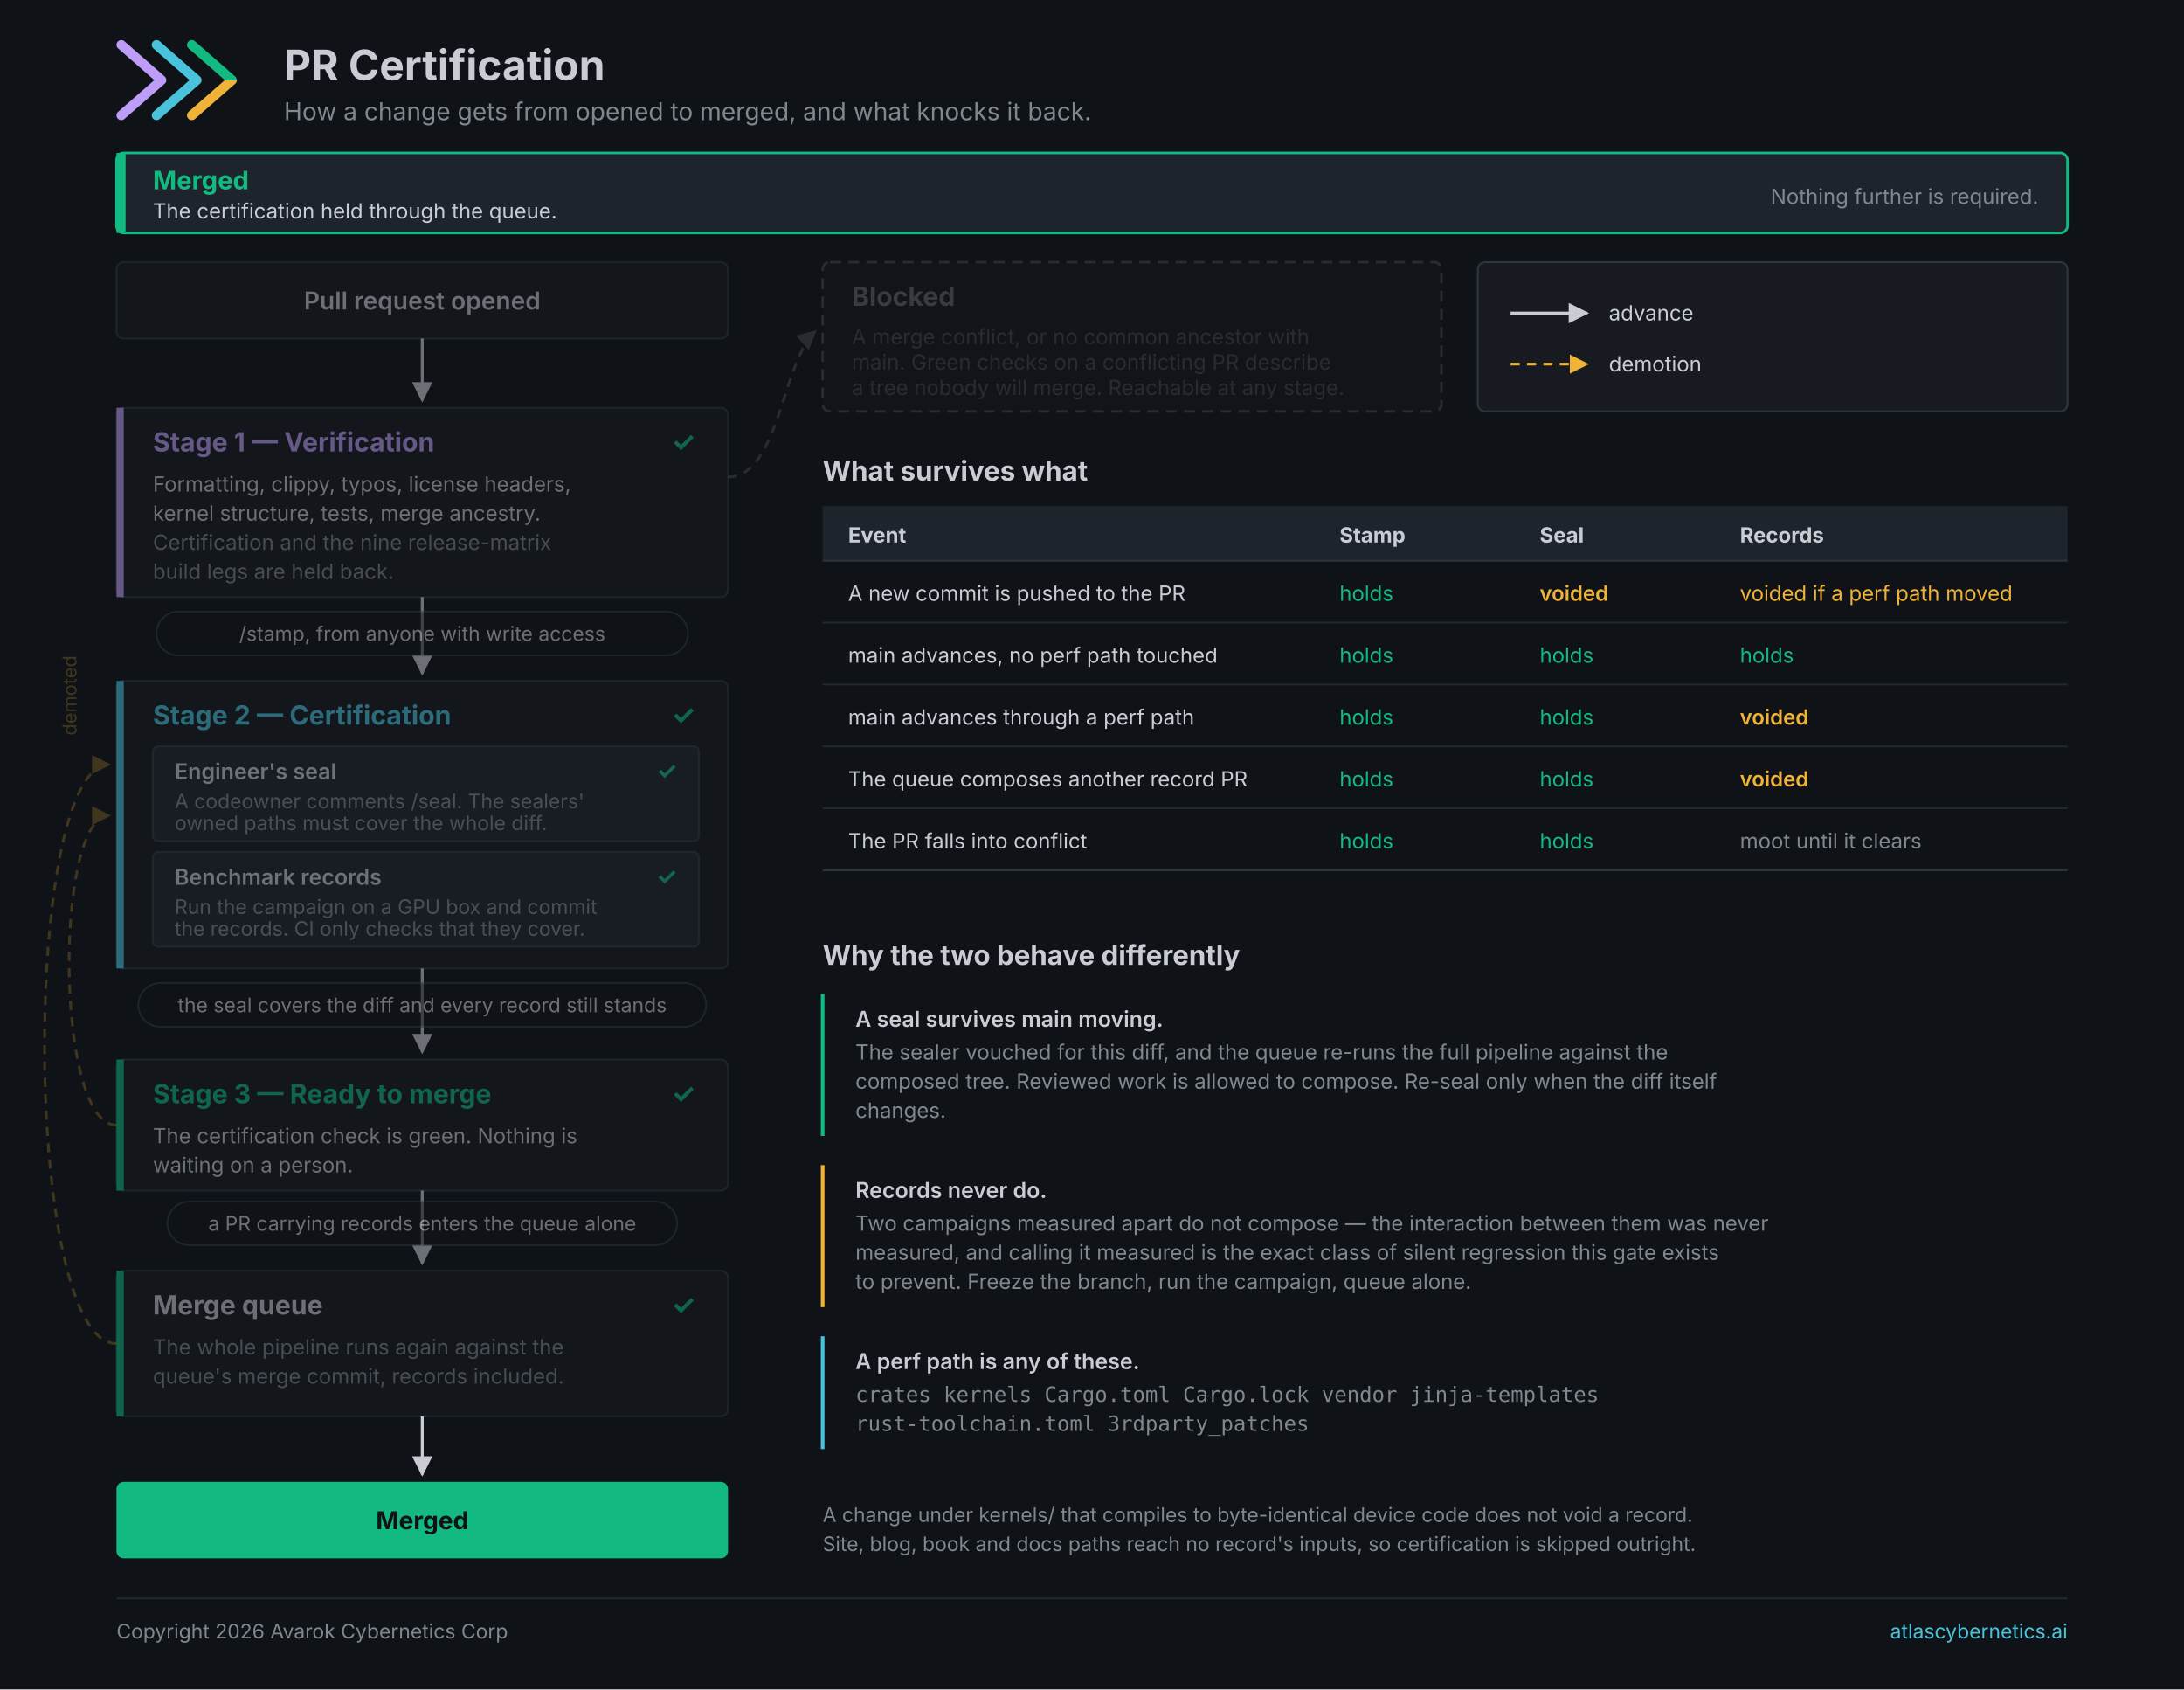
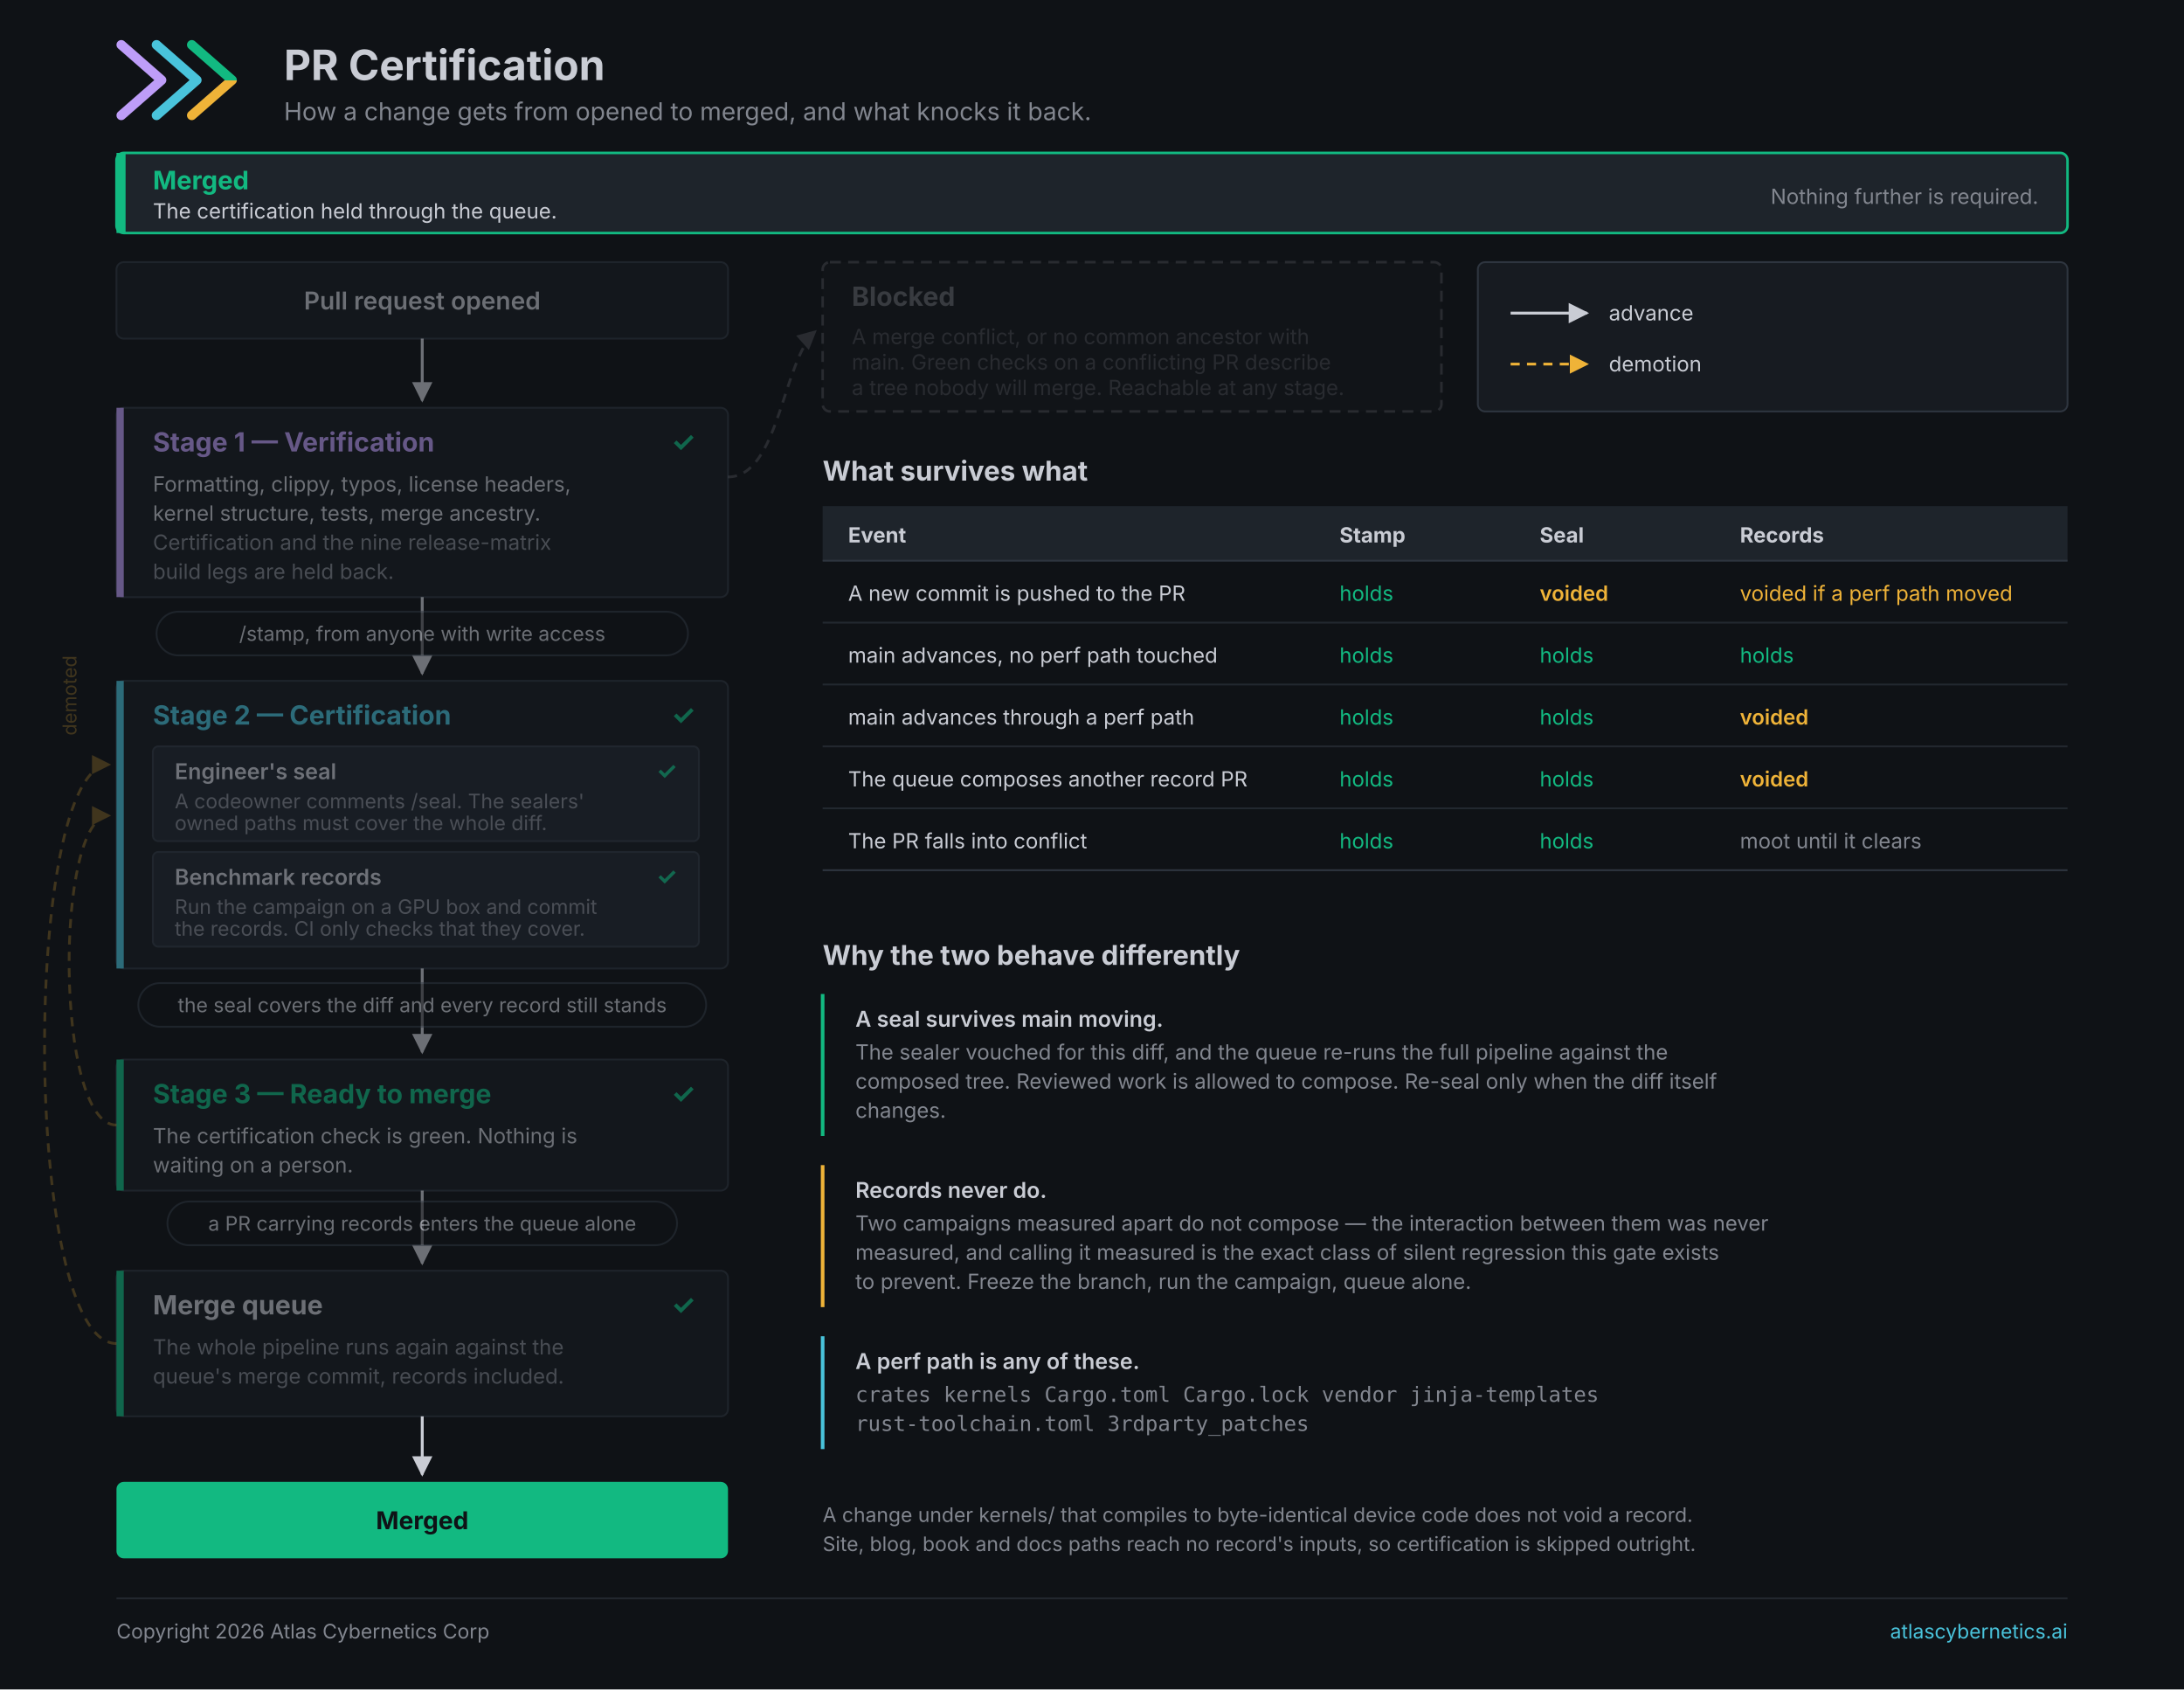
- <svg xmlns="http://www.w3.org/2000/svg" xmlns:xlink="http://www.w3.org/1999/xlink" viewBox="0 0 1200 928" width="1200" height="928" font-family="Inter, ui-sans-serif, system-ui, Segoe UI, Helvetica, Arial, sans-serif" role="img" aria-label="Avarok PR Certification — Merged">
+ <svg xmlns="http://www.w3.org/2000/svg" xmlns:xlink="http://www.w3.org/1999/xlink" viewBox="0 0 1200 928" width="1200" height="928" font-family="Inter, ui-sans-serif, system-ui, Segoe UI, Helvetica, Arial, sans-serif" role="img" aria-label="Atlas PR Certification — Merged">
  <defs>
    <linearGradient id="avarokGoldCut" x1="0" y1="0" x2="0" y2="1">
      <stop offset="0.5" stop-color="#12B981" />
      <stop offset="0.5" stop-color="#EFB338" />
    </linearGradient>
    <marker id="tipInk" viewBox="0 0 10 10" refX="9" refY="5" markerWidth="7" markerHeight="7" orient="auto-start-reverse">
      <path d="M 0 0 L 10 5 L 0 10 z" fill="#C9CCD4" />
    </marker>
    <marker id="tipGold" viewBox="0 0 10 10" refX="9" refY="5" markerWidth="7" markerHeight="7" orient="auto-start-reverse">
      <path d="M 0 0 L 10 5 L 0 10 z" fill="#EFB338" />
    </marker>
    <marker id="tipMuted" viewBox="0 0 10 10" refX="9" refY="5" markerWidth="7" markerHeight="7" orient="auto-start-reverse">
      <path d="M 0 0 L 10 5 L 0 10 z" fill="#82868F" />
    </marker>
    <marker id="tipAccent" viewBox="0 0 10 10" refX="9" refY="5" markerWidth="7" markerHeight="7" orient="auto-start-reverse">
      <path d="M 0 0 L 10 5 L 0 10 z" fill="#12B981" />
    </marker>
  </defs>
  <rect width="1200" height="928" fill="#0F1216" />
  <g transform="translate(64 22) scale(0.06918)">
    <g fill="none" stroke-width="76" stroke-linecap="round" stroke-linejoin="round">
      <path d="M38 38L358 318L38 598" stroke="#BE9DF8" />
      <path d="M318 38L638 318L318 598" stroke="#49C3DB" />
      <path d="M598 38L918 318L598 598" stroke="url(#avarokGoldCut)" />
    </g>
  </g>
  <text x="156" y="44" font-size="23" fill="#C9CCD4" font-weight="650">PR Certification</text>
  <text x="156" y="66" font-size="13.5" fill="#82868F">How a change gets from opened to merged, and what knocks it back.</text>
  <rect x="64" y="84" width="1072" height="44" rx="4" fill="#1E242B" stroke="#12B981" stroke-width="1.4" />
  <rect x="64" y="84" width="5" height="44" fill="#12B981" />
  <text x="84" y="104" font-size="14" fill="#12B981" font-weight="650">Merged</text>
  <text x="84" y="120" font-size="11.5" fill="#C9CCD4">The certification held through the queue.</text>
  <text x="1120" y="112" font-size="11.5" fill="#82868F" text-anchor="end">Nothing further is required.</text>
  <g opacity="0.5">
    <rect x="64" y="144" width="336" height="42" rx="4" fill="#171B21" stroke="#2E353F" stroke-width="1" />
    <text x="232" y="170" font-size="13.5" fill="#C9CCD4" font-weight="600" text-anchor="middle">Pull request opened</text>
  </g>
  <path d="M 232 186 L 232 220" stroke="#C9CCD4" stroke-width="1.6" fill="none" marker-end="url(#tipInk)" opacity="0.5" />
  <g opacity="0.5">
    <rect x="64" y="224" width="336" height="104" rx="4" fill="#171B21" stroke="#2E353F" stroke-width="1.0" />
    <rect x="64" y="224" width="4" height="104" fill="#BE9DF8" />
    <text x="84" y="248" font-size="14.5" fill="#BE9DF8" font-weight="650">Stage 1 — Verification</text>
    <text x="84" y="270" font-size="11.5" fill="#C9CCD4">Formatting, clippy, typos, license headers,</text>
    <text x="84" y="286" font-size="11.5" fill="#C9CCD4">kernel structure, tests, merge ancestry.</text>
    <text x="84" y="302" font-size="11.5" fill="#82868F">Certification and the nine release-matrix</text>
    <text x="84" y="318" font-size="11.5" fill="#82868F">build legs are held back.</text>
    <text x="382" y="248" font-size="15" fill="#12B981" font-weight="650" text-anchor="end">✓</text>
  </g>
  <path d="M 232 328 L 232 370" stroke="#C9CCD4" stroke-width="1.6" fill="none" marker-end="url(#tipInk)" opacity="0.5" />
  <g opacity="0.5">
    <rect x="86.0" y="336" width="292" height="24" rx="12" fill="#0F1216" stroke="#2E353F" stroke-width="1" />
    <text x="232" y="352" font-size="11" fill="#C9CCD4" text-anchor="middle">/stamp, from anyone with write access</text>
  </g>
  <g opacity="0.5">
    <rect x="64" y="374" width="336" height="158" rx="4" fill="#171B21" stroke="#2E353F" stroke-width="1.0" />
    <rect x="64" y="374" width="4" height="158" fill="#49C3DB" />
    <text x="84" y="398" font-size="14.5" fill="#49C3DB" font-weight="650">Stage 2 — Certification</text>
    <text x="382" y="398" font-size="15" fill="#12B981" font-weight="650" text-anchor="end">✓</text>
  </g>
  <g opacity="0.5">
    <rect x="84" y="410" width="300" height="52" rx="3" fill="#1E242B" stroke="#2E353F" stroke-width="1" />
    <text x="96" y="428" font-size="12" fill="#C9CCD4" font-weight="600">Engineer's seal</text>
    <text x="96" y="444" font-size="11" fill="#82868F">A codeowner comments /seal. The sealers'</text>
    <text x="96" y="456" font-size="11" fill="#82868F">owned paths must cover the whole diff.</text>
    <text x="372" y="428" font-size="13" fill="#12B981" font-weight="650" text-anchor="end">✓</text>
  </g>
  <g opacity="0.5">
    <rect x="84" y="468" width="300" height="52" rx="3" fill="#1E242B" stroke="#2E353F" stroke-width="1" />
    <text x="96" y="486" font-size="12" fill="#C9CCD4" font-weight="600">Benchmark records</text>
    <text x="96" y="502" font-size="11" fill="#82868F">Run the campaign on a GPU box and commit</text>
    <text x="96" y="514" font-size="11" fill="#82868F">the records. CI only checks that they cover.</text>
    <text x="372" y="486" font-size="13" fill="#12B981" font-weight="650" text-anchor="end">✓</text>
  </g>
  <path d="M 232 532 L 232 578" stroke="#C9CCD4" stroke-width="1.6" fill="none" marker-end="url(#tipInk)" opacity="0.5" />
  <g opacity="0.5">
    <rect x="76.0" y="540" width="312" height="24" rx="12" fill="#0F1216" stroke="#2E353F" stroke-width="1" />
    <text x="232" y="556" font-size="11" fill="#C9CCD4" text-anchor="middle">the seal covers the diff and every record still stands</text>
  </g>
  <g opacity="0.5">
    <rect x="64" y="582" width="336" height="72" rx="4" fill="#171B21" stroke="#2E353F" stroke-width="1.0" />
    <rect x="64" y="582" width="4" height="72" fill="#12B981" />
    <text x="84" y="606" font-size="14.5" fill="#12B981" font-weight="650">Stage 3 — Ready to merge</text>
    <text x="84" y="628" font-size="11.5" fill="#C9CCD4">The certification check is green. Nothing is</text>
    <text x="84" y="644" font-size="11.5" fill="#C9CCD4">waiting on a person.</text>
    <text x="382" y="606" font-size="15" fill="#12B981" font-weight="650" text-anchor="end">✓</text>
  </g>
  <path d="M 232 654 L 232 694" stroke="#C9CCD4" stroke-width="1.6" fill="none" marker-end="url(#tipInk)" opacity="0.5" />
  <g opacity="0.5">
    <rect x="92.0" y="660" width="280" height="24" rx="12" fill="#0F1216" stroke="#2E353F" stroke-width="1" />
    <text x="232" y="676" font-size="11" fill="#C9CCD4" text-anchor="middle">a PR carrying records enters the queue alone</text>
  </g>
  <g opacity="0.5">
    <rect x="64" y="698" width="336" height="80" rx="4" fill="#171B21" stroke="#2E353F" stroke-width="1.0" />
    <rect x="64" y="698" width="4" height="80" fill="#12B981" />
    <text x="84" y="722" font-size="14.5" fill="#C9CCD4" font-weight="650">Merge queue</text>
    <text x="84" y="744" font-size="11.5" fill="#82868F">The whole pipeline runs again against the</text>
    <text x="84" y="760" font-size="11.5" fill="#82868F">queue's merge commit, records included.</text>
    <text x="382" y="722" font-size="15" fill="#12B981" font-weight="650" text-anchor="end">✓</text>
  </g>
  <path d="M 232 778 L 232 810" stroke="#C9CCD4" stroke-width="1.6" fill="none" marker-end="url(#tipInk)" opacity="1" />
  <g opacity="1">
    <rect x="64" y="814" width="336" height="42" rx="4" fill="#12B981" />
    <text x="232" y="840" font-size="13.5" fill="#0F1216" font-weight="650" text-anchor="middle">Merged</text>
  </g>
  <path d="M 64 618 C 30 618, 30 448, 60 448" stroke="#EFB338" stroke-width="1.5" fill="none" marker-end="url(#tipGold)" opacity="0.22" stroke-dasharray="5 4" />
  <path d="M 64 738 C 12 738, 12 420, 60 420" stroke="#EFB338" stroke-width="1.5" fill="none" marker-end="url(#tipGold)" opacity="0.22" stroke-dasharray="5 4" />
  <text x="42" y="404" font-size="10.5" fill="#EFB338" opacity="0.22" transform="rotate(-90 42 404)">demoted</text>
  <path d="M 400 262 C 428 262, 430 198, 448 182" stroke="#82868F" stroke-width="1.5" fill="none" marker-end="url(#tipMuted)" opacity="0.22" stroke-dasharray="5 4" />
  <g opacity="0.22">
    <rect x="452" y="144" width="340" height="82" rx="4" fill="#171B21" stroke="#82868F" stroke-width="1.4" stroke-dasharray="6 4" />
    <text x="468" y="168" font-size="14.5" fill="#C9CCD4" font-weight="650">Blocked</text>
    <text x="468" y="189" font-size="11.5" fill="#82868F">A merge conflict, or no common ancestor with</text>
    <text x="468" y="203" font-size="11.5" fill="#82868F">main. Green checks on a conflicting PR describe</text>
    <text x="468" y="217" font-size="11.5" fill="#82868F">a tree nobody will merge. Reachable at any stage.</text>
  </g>
  <rect x="812" y="144" width="324" height="82" rx="4" fill="#171B21" stroke="#2E353F" stroke-width="1" />
  <path d="M 830 172 L 872 172" stroke="#C9CCD4" stroke-width="1.6" fill="none" marker-end="url(#tipInk)" opacity="1" />
  <text x="884" y="176" font-size="11.5" fill="#C9CCD4">advance</text>
  <path d="M 830 200 L 872 200" stroke="#EFB338" stroke-width="1.5" fill="none" marker-end="url(#tipGold)" opacity="1" stroke-dasharray="5 4" />
  <text x="884" y="204" font-size="11.5" fill="#C9CCD4">demotion</text>
  <text x="452" y="264" font-size="15" fill="#C9CCD4" font-weight="650">What survives what</text>
  <rect x="452" y="278" width="684" height="30" fill="#1E242B" />
  <text x="466" y="298" font-size="11.5" fill="#C9CCD4" font-weight="650">Event</text>
  <text x="736" y="298" font-size="11.5" fill="#C9CCD4" font-weight="650">Stamp</text>
  <text x="846" y="298" font-size="11.5" fill="#C9CCD4" font-weight="650">Seal</text>
  <text x="956" y="298" font-size="11.5" fill="#C9CCD4" font-weight="650">Records</text>
  <g opacity="1">
    <text x="466" y="330" font-size="11.5" fill="#C9CCD4">A new commit is pushed to the PR</text>
    <text x="736" y="330" font-size="11.5" fill="#12B981">holds</text>
    <text x="846" y="330" font-size="11.5" fill="#EFB338" font-weight="600">voided</text>
    <text x="956" y="330" font-size="11.5" fill="#EFB338">voided if a perf path moved</text>
  </g>
  <g opacity="1">
    <text x="466" y="364" font-size="11.5" fill="#C9CCD4">main advances, no perf path touched</text>
    <text x="736" y="364" font-size="11.5" fill="#12B981">holds</text>
    <text x="846" y="364" font-size="11.5" fill="#12B981">holds</text>
    <text x="956" y="364" font-size="11.5" fill="#12B981">holds</text>
  </g>
  <g opacity="1">
    <text x="466" y="398" font-size="11.5" fill="#C9CCD4">main advances through a perf path</text>
    <text x="736" y="398" font-size="11.5" fill="#12B981">holds</text>
    <text x="846" y="398" font-size="11.5" fill="#12B981">holds</text>
    <text x="956" y="398" font-size="11.5" fill="#EFB338" font-weight="600">voided</text>
  </g>
  <g opacity="1">
    <text x="466" y="432" font-size="11.5" fill="#C9CCD4">The queue composes another record PR</text>
    <text x="736" y="432" font-size="11.5" fill="#12B981">holds</text>
    <text x="846" y="432" font-size="11.5" fill="#12B981">holds</text>
    <text x="956" y="432" font-size="11.5" fill="#EFB338" font-weight="600">voided</text>
  </g>
  <g opacity="1">
    <text x="466" y="466" font-size="11.5" fill="#C9CCD4">The PR falls into conflict</text>
    <text x="736" y="466" font-size="11.5" fill="#12B981">holds</text>
    <text x="846" y="466" font-size="11.5" fill="#12B981">holds</text>
    <text x="956" y="466" font-size="11.5" fill="#82868F">moot until it clears</text>
  </g>
  <line x1="452" y1="308" x2="1136" y2="308" stroke="#2E353F" />
  <line x1="452" y1="342" x2="1136" y2="342" stroke="#22282F" />
  <line x1="452" y1="376" x2="1136" y2="376" stroke="#22282F" />
  <line x1="452" y1="410" x2="1136" y2="410" stroke="#22282F" />
  <line x1="452" y1="444" x2="1136" y2="444" stroke="#22282F" />
  <line x1="452" y1="478" x2="1136" y2="478" stroke="#2E353F" />
  <text x="452" y="530" font-size="15" fill="#C9CCD4" font-weight="650">Why the two behave differently</text>
  <line x1="452" y1="546" x2="452" y2="624" stroke="#12B981" stroke-width="2" />
  <text x="470" y="564" font-size="12" fill="#C9CCD4" font-weight="600">A seal survives main moving.</text>
  <text x="470" y="582" font-size="11.5" fill="#82868F">The sealer vouched for this diff, and the queue re-runs the full pipeline against the</text>
  <text x="470" y="598" font-size="11.5" fill="#82868F">composed tree. Reviewed work is allowed to compose. Re-seal only when the diff itself</text>
  <text x="470" y="614" font-size="11.5" fill="#82868F">changes.</text>
  <line x1="452" y1="640" x2="452" y2="718" stroke="#EFB338" stroke-width="2" />
  <text x="470" y="658" font-size="12" fill="#C9CCD4" font-weight="600">Records never do.</text>
  <text x="470" y="676" font-size="11.5" fill="#82868F">Two campaigns measured apart do not compose — the interaction between them was never</text>
  <text x="470" y="692" font-size="11.5" fill="#82868F">measured, and calling it measured is the exact class of silent regression this gate exists</text>
  <text x="470" y="708" font-size="11.5" fill="#82868F">to prevent. Freeze the branch, run the campaign, queue alone.</text>
  <line x1="452" y1="734" x2="452" y2="796" stroke="#49C3DB" stroke-width="2" />
  <text x="470" y="752" font-size="12" fill="#C9CCD4" font-weight="600">A perf path is any of these.</text>
  <text x="470" y="770" font-size="11.5" fill="#82868F" font-family="ui-mono, ui-monospace, SFMono-Regular, Menlo, monospace">crates  kernels  Cargo.toml  Cargo.lock  vendor  jinja-templates</text>
  <text x="470" y="786" font-size="11.5" fill="#82868F" font-family="ui-mono, ui-monospace, SFMono-Regular, Menlo, monospace">rust-toolchain.toml  3rdparty_patches</text>
  <text x="452" y="836" font-size="11" fill="#82868F">A change under kernels/ that compiles to byte-identical device code does not void a record.</text>
  <text x="452" y="852" font-size="11" fill="#82868F">Site, blog, book and docs paths reach no record's inputs, so certification is skipped outright.</text>
  <line x1="64" y1="878" x2="1136" y2="878" stroke="#22282F" />
-   <text x="64" y="900" font-size="11" fill="#82868F">Copyright 2026 Avarok Cybernetics Corp</text>
+   <text x="64" y="900" font-size="11" fill="#82868F">Copyright 2026 Atlas Cybernetics Corp</text>
  <a href="https://atlascybernetics.ai" xlink:href="https://atlascybernetics.ai" target="_blank" rel="noopener">
    <text x="1136" y="900" font-size="11" fill="#49C3DB" text-anchor="end">atlascybernetics.ai</text>
  </a>
</svg>
